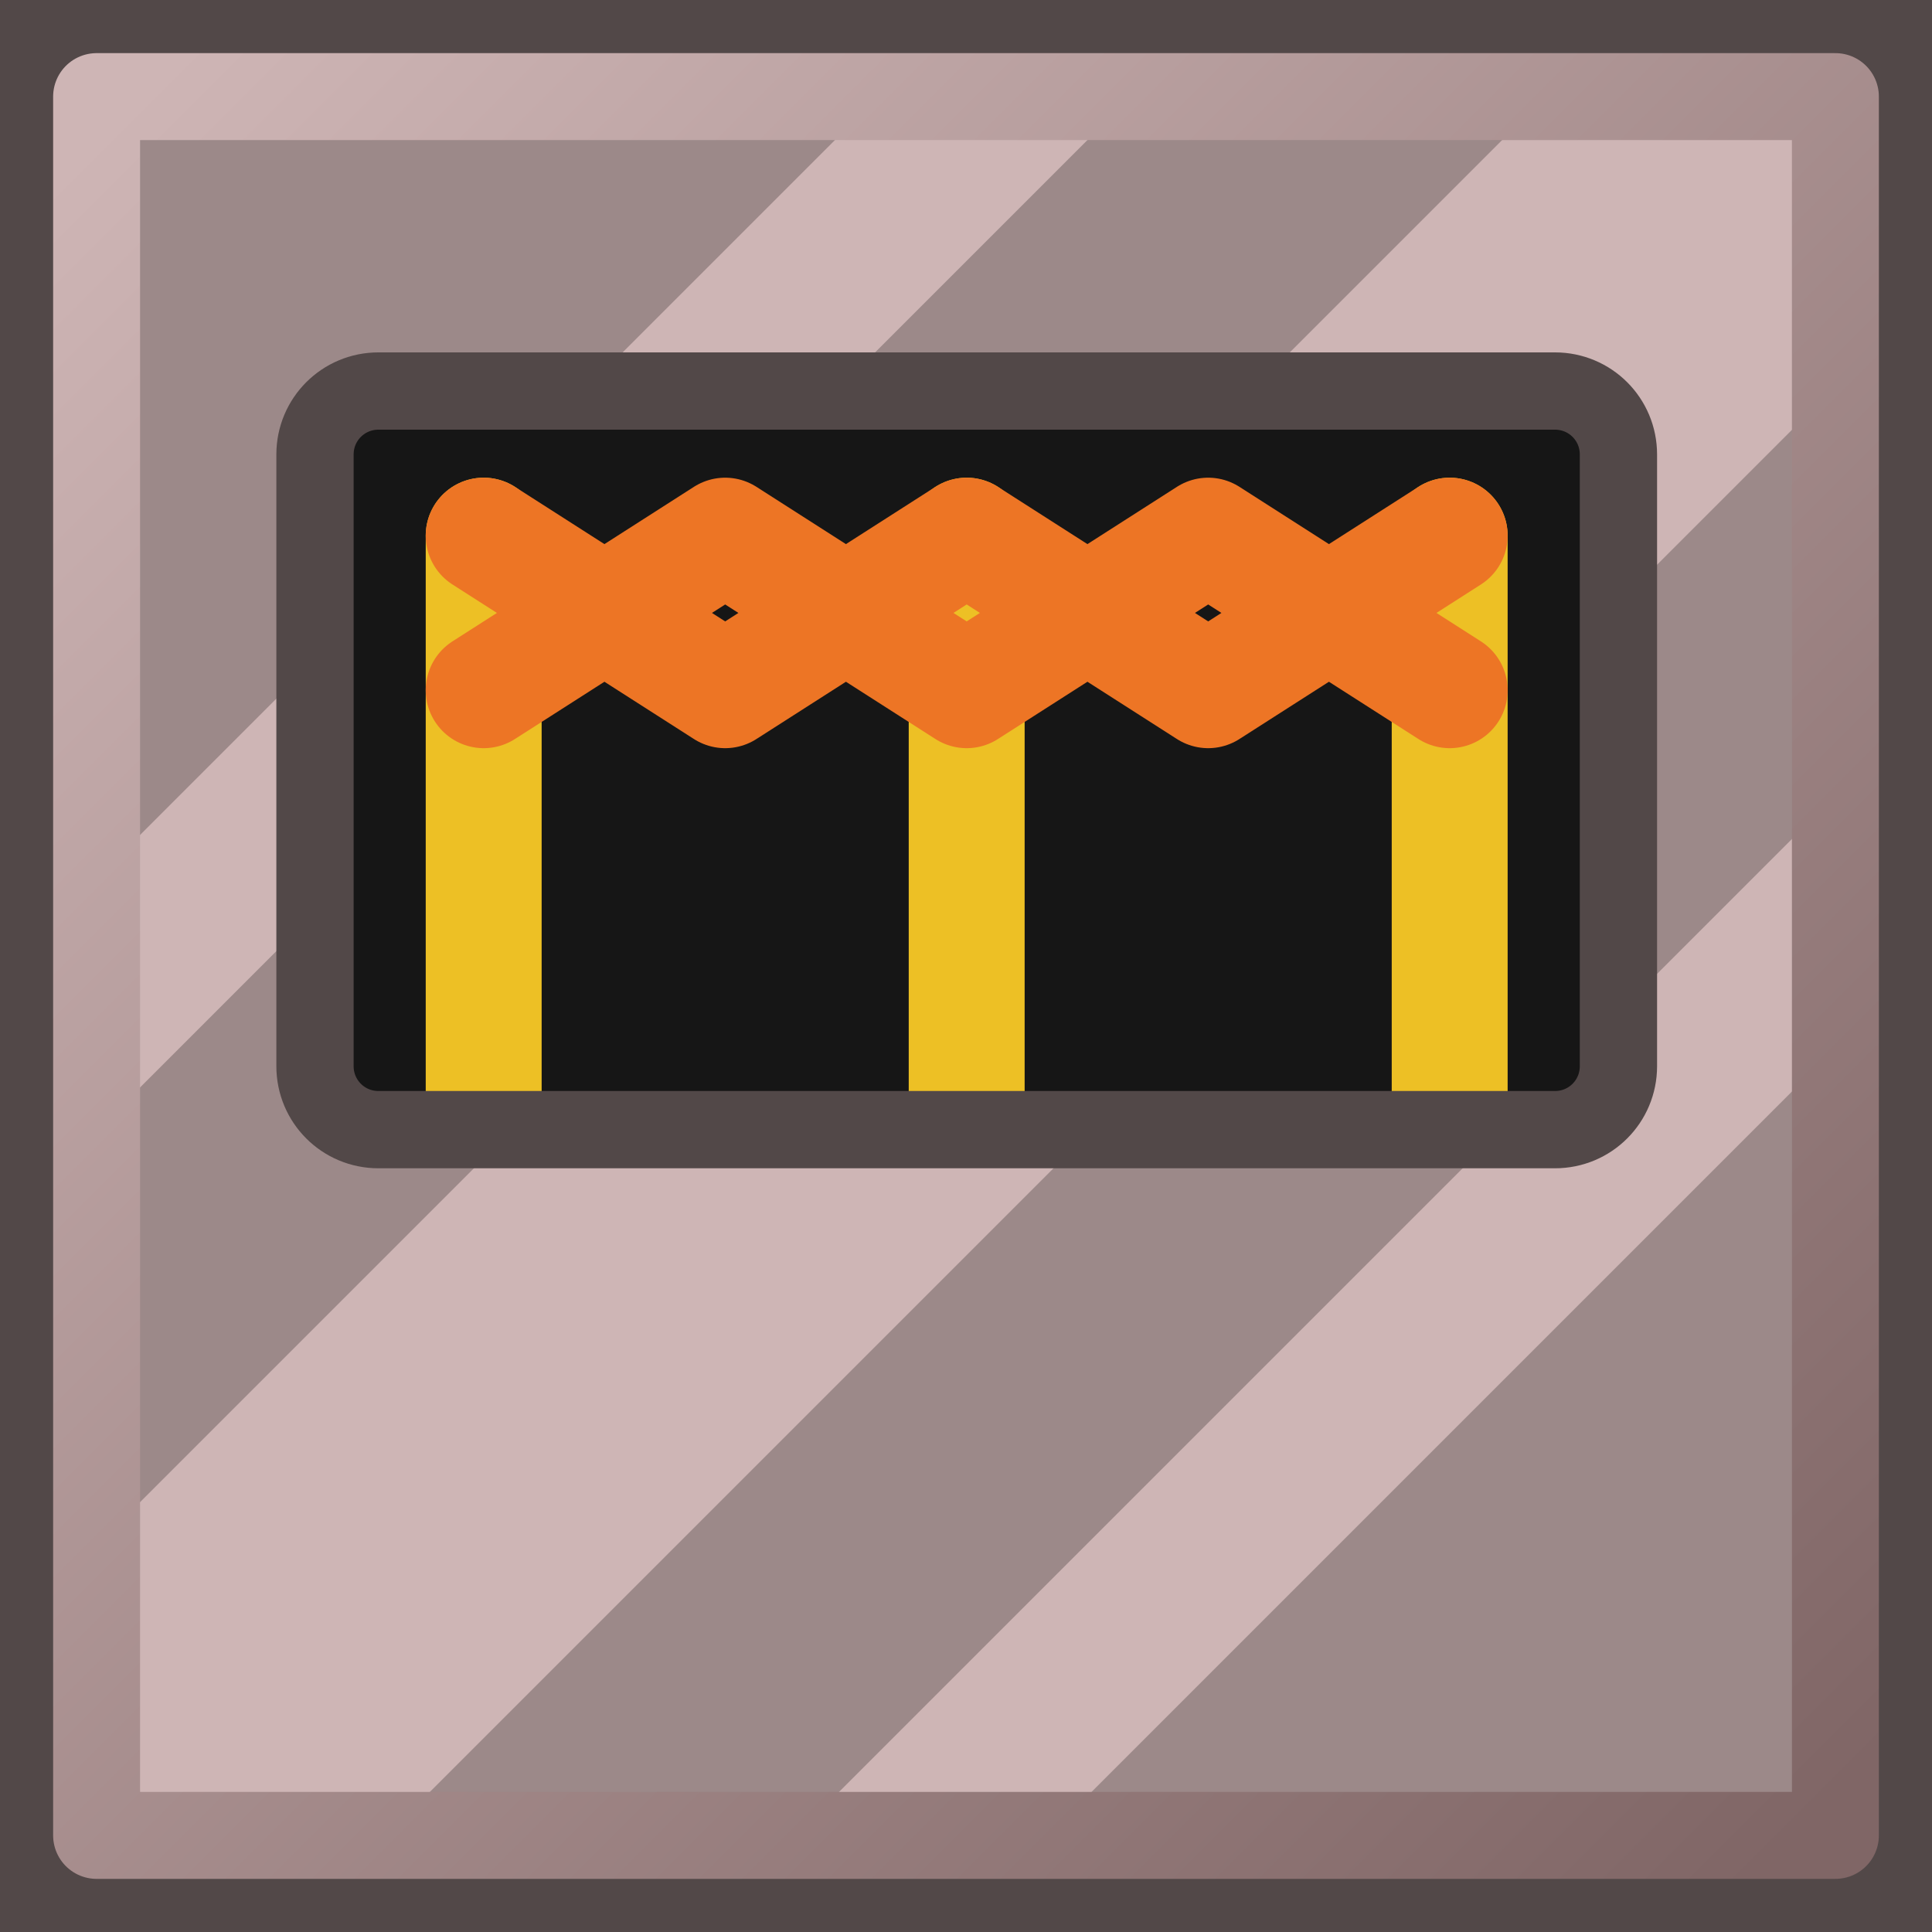
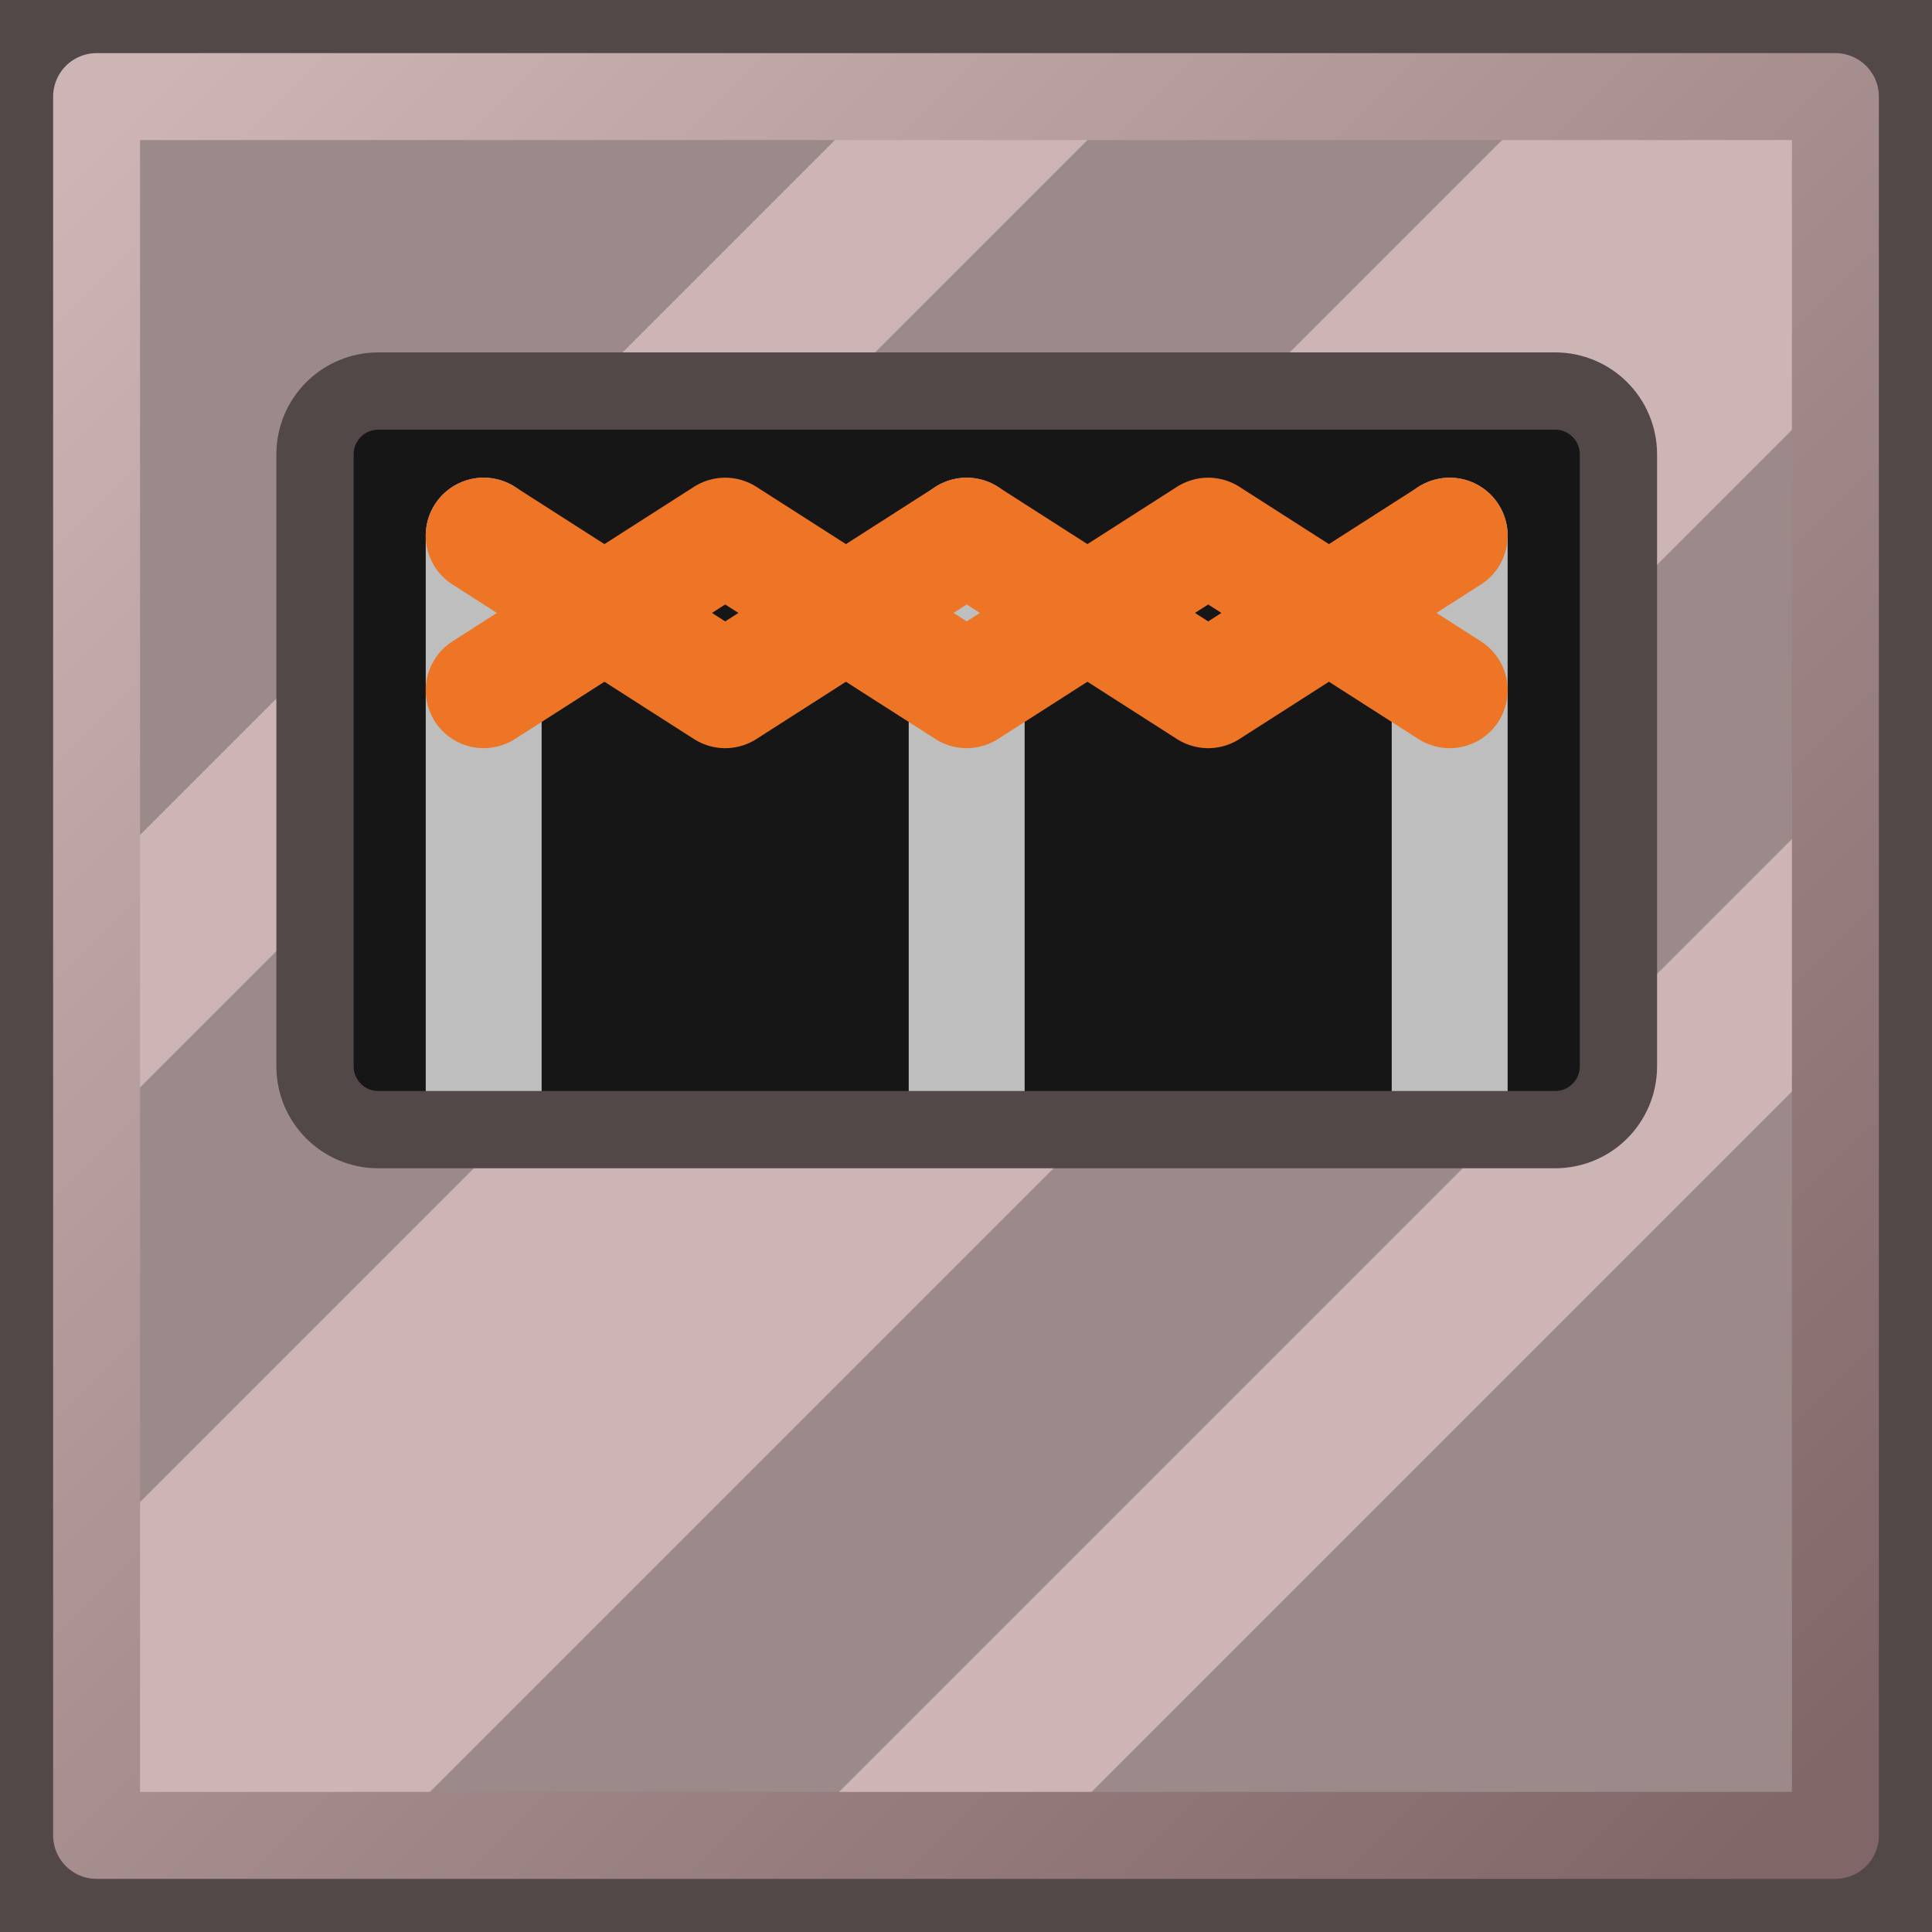
<svg xmlns="http://www.w3.org/2000/svg" xmlns:xlink="http://www.w3.org/1999/xlink" width="200" height="200" viewBox="0 0 200 200" version="1.1" id="svg1">
  <defs id="defs1">
    <linearGradient id="linearGradient8">
      <stop style="stop-color:#806666;stop-opacity:1;" offset="0" id="stop8" />
      <stop style="stop-color:#ceb5b5;stop-opacity:1;" offset="1" id="stop9" />
    </linearGradient>
    <linearGradient xlink:href="#linearGradient8" id="linearGradient9" x1="188" y1="188" x2="12" y2="12" gradientUnits="userSpaceOnUse" />
    <clipPath clipPathUnits="userSpaceOnUse" id="clipPath12">
      <path id="path13" style="display:none;fill:#cdcdcd;fill-opacity:1;fill-rule:evenodd;stroke:#616161;stroke-width:8;stroke-linecap:round;stroke-linejoin:round;stroke-opacity:1;paint-order:fill markers stroke" d="M 39.177,40.479 H 160.971 c 3.639,0 6.569,2.93 6.569,6.569 v 63.324 c 0,3.639 -2.93,6.569 -6.569,6.569 H 39.177 c -3.639,0 -6.569,-2.93 -6.569,-6.569 V 47.048 c 0,-3.639 2.93,-6.569 6.569,-6.569 z" />
      <path id="lpe_path-effect13" style="fill:#cdcdcd;fill-opacity:1;fill-rule:evenodd;stroke:#616161;stroke-width:8;stroke-linecap:round;stroke-linejoin:round;stroke-opacity:1;paint-order:fill markers stroke" class="powerclip" d="M -5,-5 H 205 V 205 H -5 Z m 44.177,45.479 c -3.639,0 -6.569,2.93 -6.569,6.569 v 63.324 c 0,3.639 2.93,6.569 6.569,6.569 H 160.971 c 3.639,0 6.569,-2.93 6.569,-6.569 V 47.048 c 0,-3.639 -2.93,-6.569 -6.569,-6.569 z" />
    </clipPath>
  </defs>
  <g id="layer1">
    <path style="fill:#161616;fill-rule:evenodd;stroke:none;stroke-width:12;stroke-linecap:round;stroke-dasharray:none;stroke-opacity:1;paint-order:fill markers stroke;fill-opacity:1" d="M 0,0 H 200 V 200 H 0 Z" id="path7" />
-     <path style="fill:none;fill-rule:evenodd;stroke:#edc025;stroke-width:12;stroke-linecap:round;stroke-dasharray:none;stroke-opacity:1;paint-order:fill markers stroke" d="M 50.071,55.45 V 143.13" id="path3" />
-     <path style="fill:none;fill-rule:evenodd;stroke:#edc025;stroke-width:12;stroke-linecap:round;stroke-dasharray:none;stroke-opacity:1;paint-order:fill markers stroke" d="M 100.071,55.45 V 143.13" id="path4" />
-     <path style="fill:none;fill-rule:evenodd;stroke:#edc025;stroke-width:12;stroke-linecap:round;stroke-dasharray:none;stroke-opacity:1;paint-order:fill markers stroke" d="M 150.071,55.45 V 143.13" id="path6" />
+     <path style="fill:none;fill-rule:evenodd;stroke:#bebebe;stroke-width:12;stroke-linecap:round;stroke-dasharray:none;stroke-opacity:1;paint-order:fill markers stroke" d="M 50.071,55.45 V 143.13" id="path3" />
+     <path style="fill:none;fill-rule:evenodd;stroke:#bebebe;stroke-width:12;stroke-linecap:round;stroke-dasharray:none;stroke-opacity:1;paint-order:fill markers stroke" d="M 100.071,55.45 V 143.13" id="path4" />
+     <path style="fill:none;fill-rule:evenodd;stroke:#bebebe;stroke-width:12;stroke-linecap:round;stroke-dasharray:none;stroke-opacity:1;paint-order:fill markers stroke" d="M 150.071,55.45 V 143.13" id="path6" />
    <g id="g11" style="stroke-width:12;stroke-dasharray:none">
      <path style="fill:none;fill-opacity:1;fill-rule:evenodd;stroke:#ed7525;stroke-width:12;stroke-linecap:round;stroke-dasharray:none;stroke-opacity:1;paint-order:fill markers stroke;stroke-linejoin:round" d="m 50.071,55.45 25,16 25,-16 25,16 25,-16" id="path10" />
      <path style="fill:none;fill-opacity:1;fill-rule:evenodd;stroke:#ed7525;stroke-width:12;stroke-linecap:round;stroke-dasharray:none;stroke-opacity:1;paint-order:fill markers stroke;stroke-linejoin:round" d="m 50.071,71.45 25,-16 25,16 25,-16 25,16" id="path11" />
    </g>
    <g id="g1" style="display:inline" clip-path="url(#clipPath12)">
      <path style="baseline-shift:baseline;display:inline;overflow:visible;opacity:1;vector-effect:none;fill:#9c8989;fill-opacity:1;stroke-linecap:round;paint-order:fill markers stroke;enable-background:accumulate;stop-color:#000000;stop-opacity:1" d="M 0,0 V 200 H 200 V 0 Z" id="rect4" />
      <path style="baseline-shift:baseline;display:inline;overflow:visible;opacity:1;vector-effect:none;fill:#ceb5b5;fill-opacity:1;paint-order:fill markers stroke;enable-background:accumulate;stop-color:#000000;stop-opacity:1" d="M 99.07,199.426 200,98.496 V 72.356 L 72.93,199.426 Z" id="path9" />
      <path style="baseline-shift:baseline;display:inline;overflow:visible;opacity:1;vector-effect:none;fill:#ceb5b5;fill-opacity:1;paint-order:fill markers stroke;enable-background:accumulate;stop-color:#000000;stop-opacity:1" d="M 100.93,0 0,100.93 v 26.141 L 127.07,0 Z" id="path1" />
      <path style="baseline-shift:baseline;display:inline;overflow:visible;opacity:1;vector-effect:none;fill:#ceb5b5;fill-opacity:1;paint-order:fill markers stroke;enable-background:accumulate;stop-color:#000000;stop-opacity:1" d="M 170,0 0,170 v 30 H 30 L 200,30 V 0 Z" id="path2" />
      <path style="baseline-shift:baseline;display:inline;overflow:visible;opacity:1;vector-effect:none;fill:#524848;fill-opacity:1;stroke-linecap:round;paint-order:fill markers stroke;enable-background:accumulate;stop-color:#000000;stop-opacity:1" d="M 0,0 V 200 H 200 V 0 Z M 10,10 H 190 V 190 H 10 Z" id="path8" />
      <path style="baseline-shift:baseline;display:inline;overflow:visible;opacity:1;fill:none;stroke:url(#linearGradient9);stroke-width:9;stroke-linecap:round;stroke-linejoin:round;stroke-dasharray:none;stroke-opacity:1;paint-order:fill markers stroke;enable-background:accumulate;stop-color:#000000;stop-opacity:1" d="M 10,10 V 190 H 190 V 10 Z" id="path5" />
    </g>
    <path id="path12" style="display:inline;fill:none;fill-opacity:1;fill-rule:evenodd;stroke:#524848;stroke-width:8;stroke-linecap:round;stroke-linejoin:round;stroke-opacity:1;paint-order:fill markers stroke" d="M 39.177,40.479 H 160.971 c 3.639,0 6.569,2.93 6.569,6.569 v 63.324 c 0,3.639 -2.93,6.569 -6.569,6.569 H 39.177 c -3.639,0 -6.569,-2.93 -6.569,-6.569 V 47.048 c 0,-3.639 2.93,-6.569 6.569,-6.569 z" />
  </g>
</svg>
